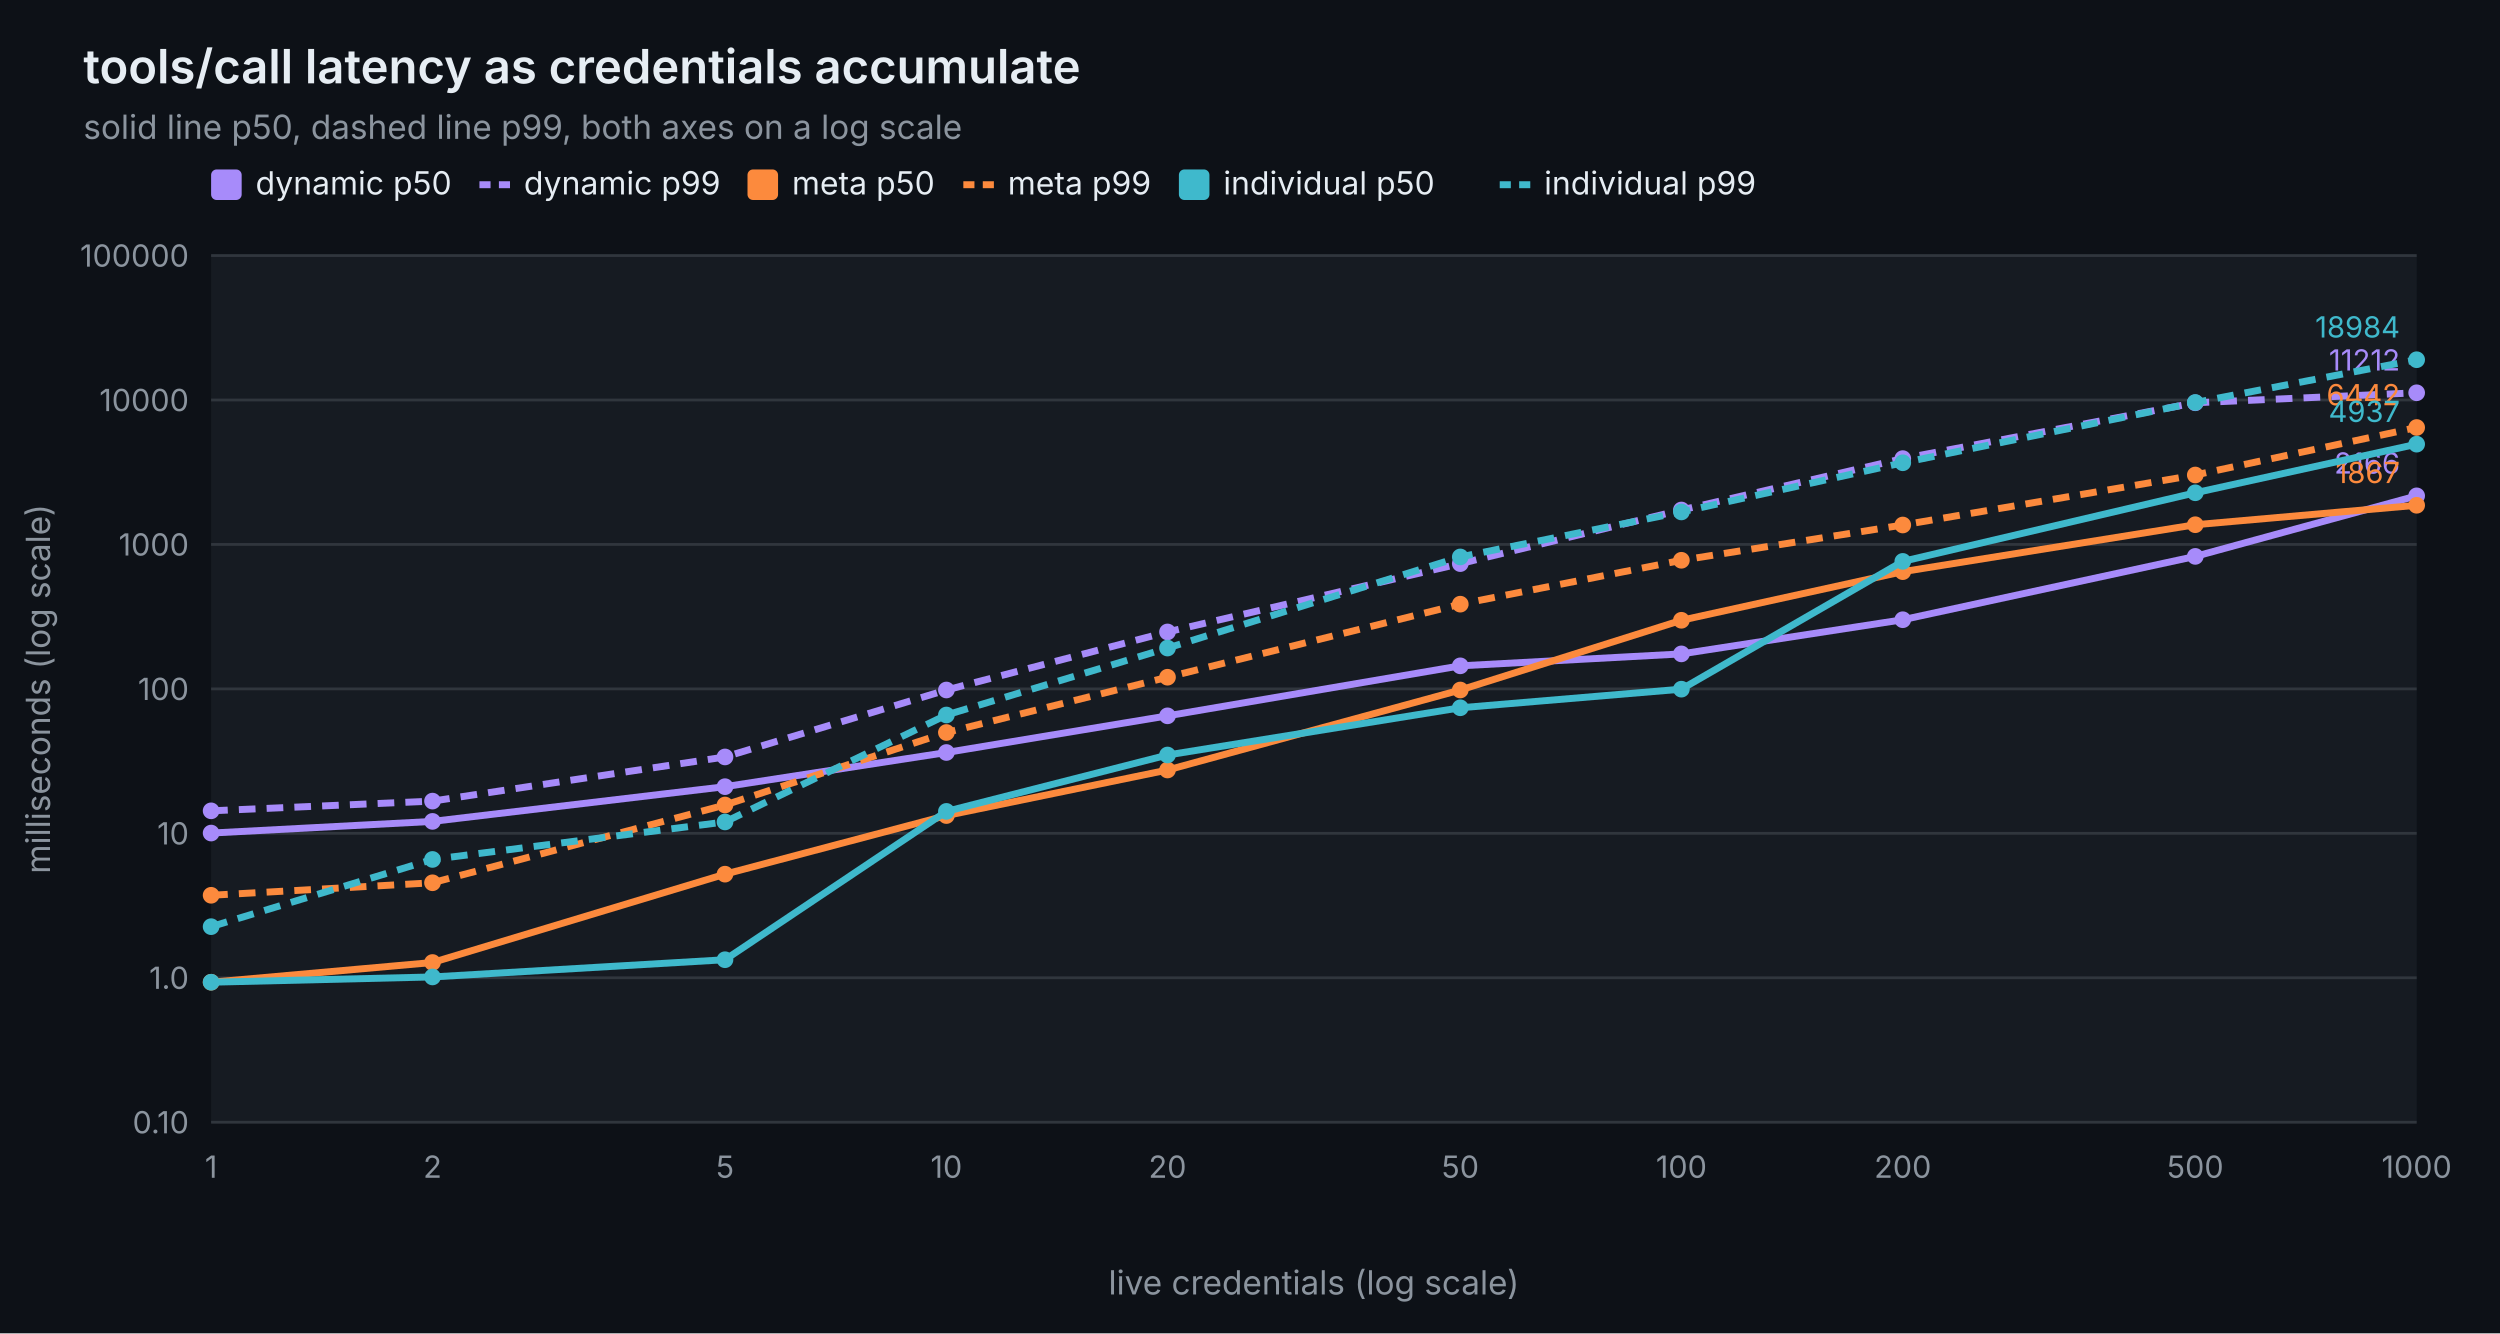
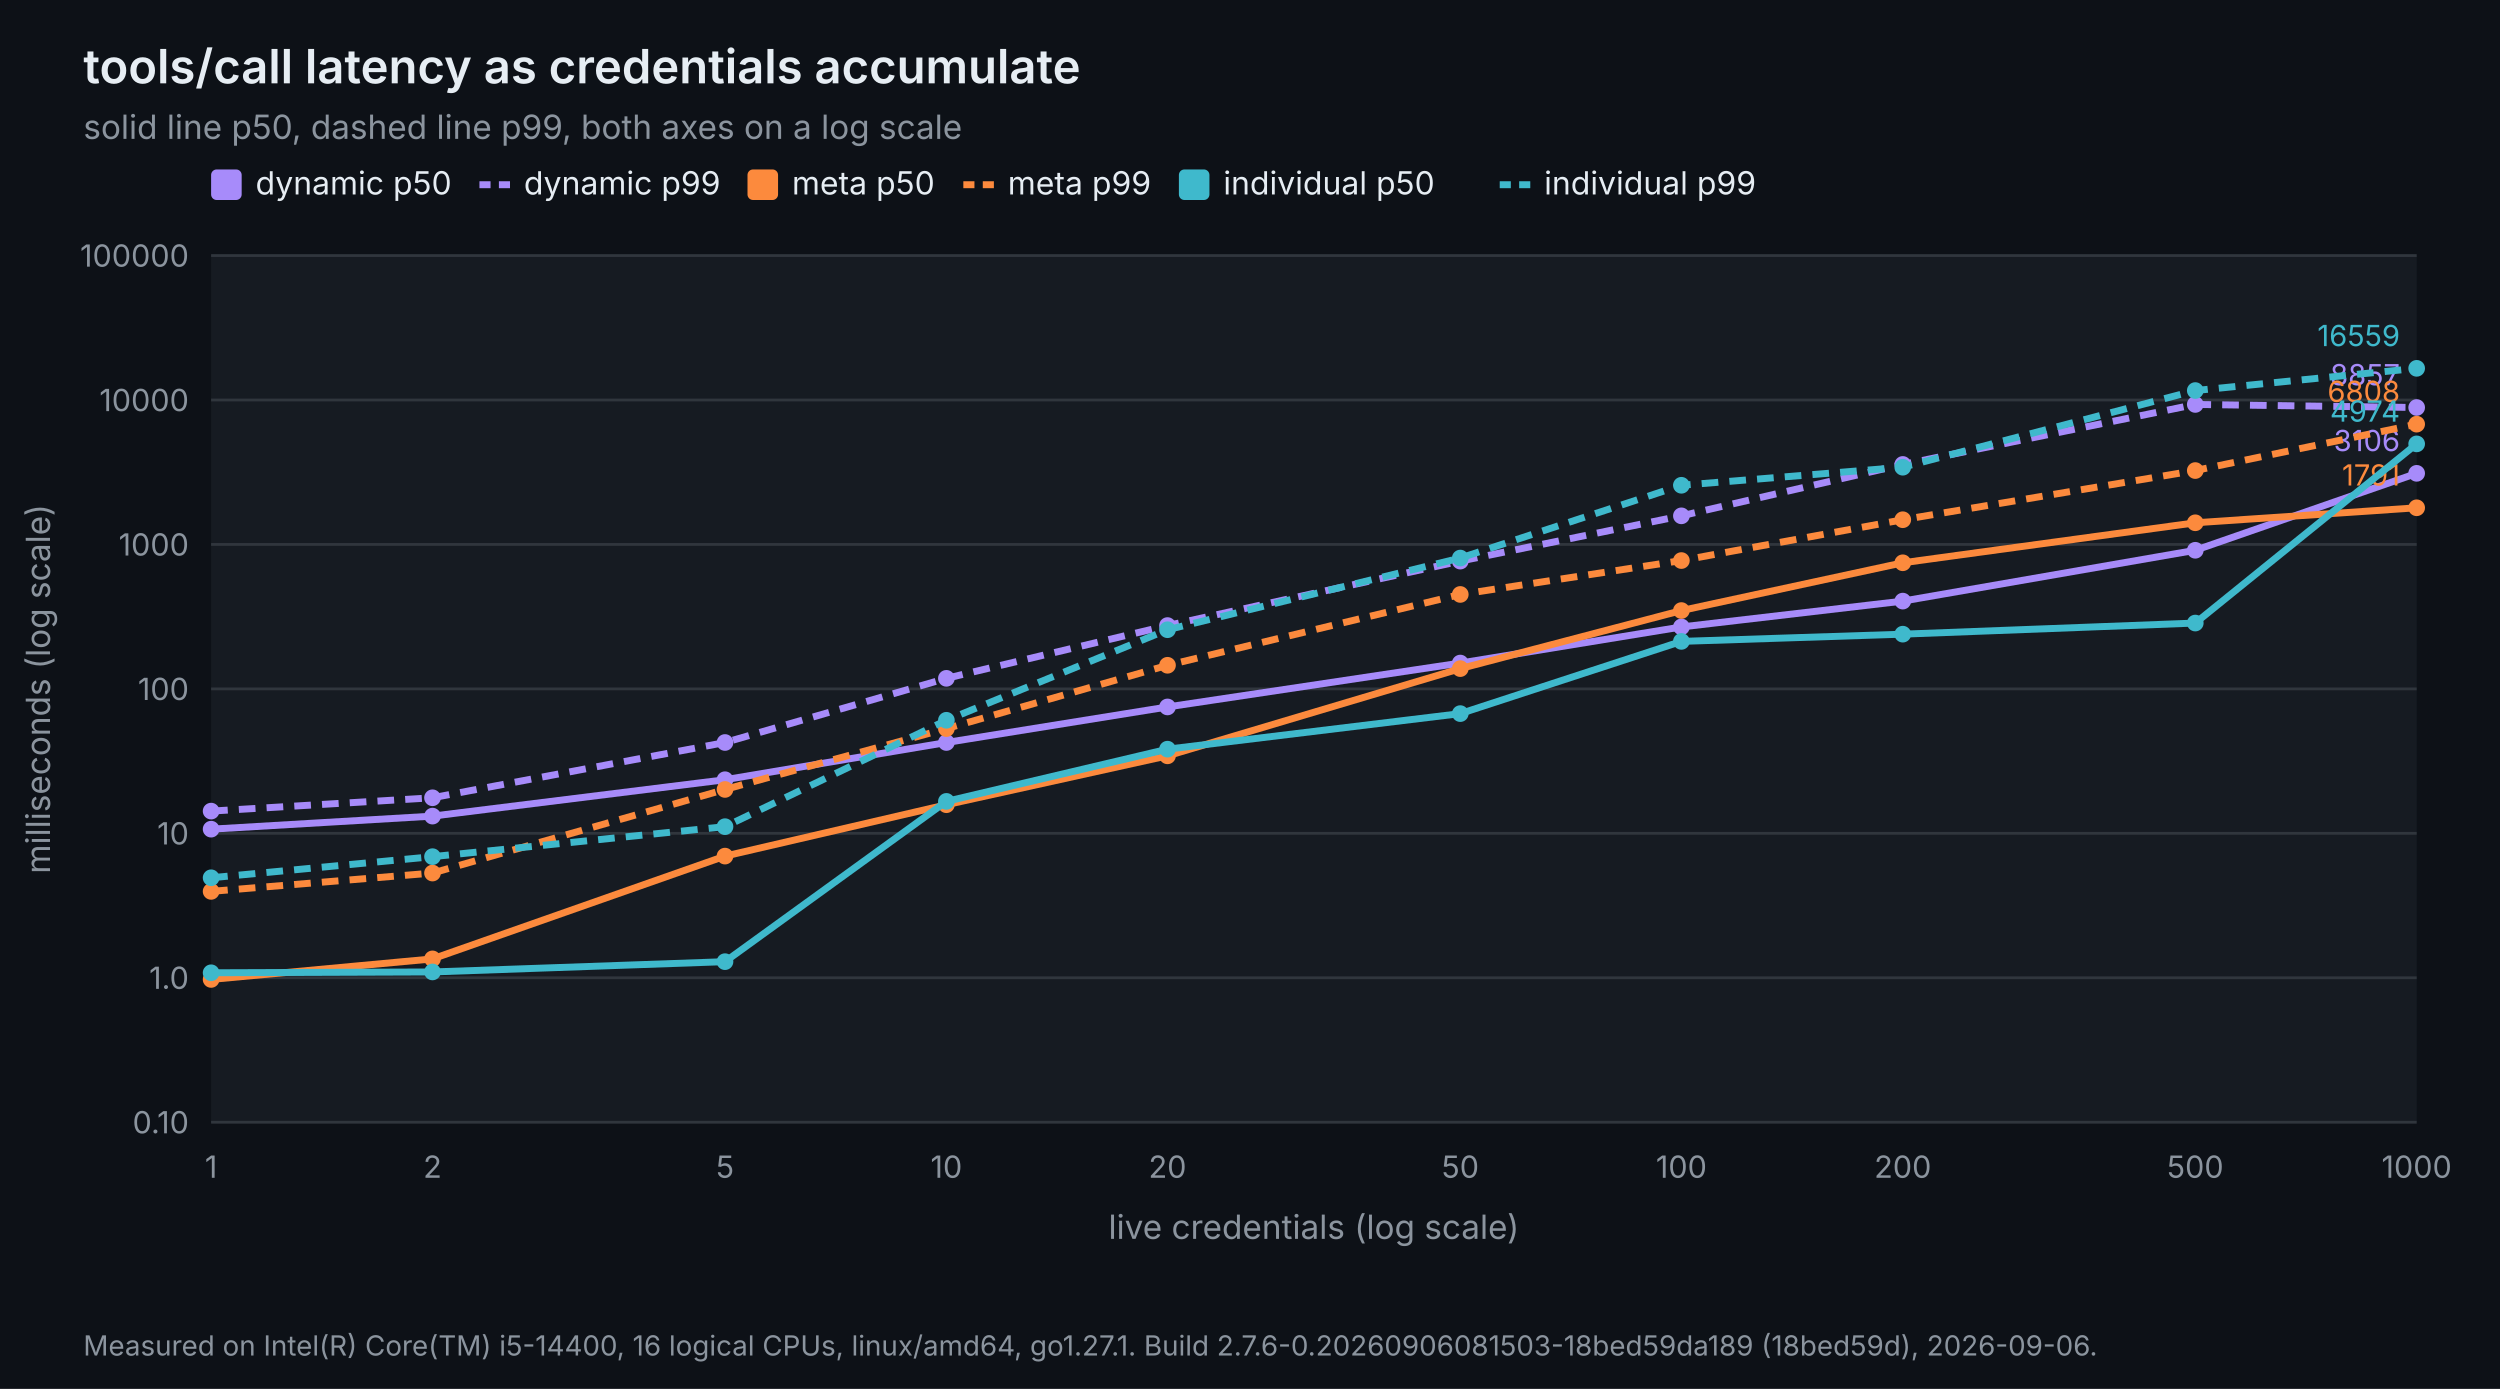
- <svg xmlns="http://www.w3.org/2000/svg" viewBox="0 0 900 480" width="900" height="480" role="img" aria-label="tools/call latency as credentials accumulate. solid line p50, dashed line p99, both axes on a log scale">
-   <rect width="900" height="480" fill="#0d1117" />
+ <svg xmlns="http://www.w3.org/2000/svg" viewBox="0 0 900 500" width="900" height="500" role="img" aria-label="tools/call latency as credentials accumulate. solid line p50, dashed line p99, both axes on a log scale. Measured on Intel(R) Core(TM) i5-14400, 16 logical CPUs, linux/amd64, go1.27.1. Build 2.7.6-0.20260906081503-18bed59da189 (18bed59d), 2026-09-06.">
+   <rect width="900" height="500" fill="#0d1117" />
  <text x="30" y="30" font-family="ui-sans-serif,system-ui,-apple-system,Segoe UI,sans-serif" font-size="17" font-weight="600" fill="#e6edf3">tools/call latency as credentials accumulate</text>
  <text x="30" y="50" font-family="ui-sans-serif,system-ui,-apple-system,Segoe UI,sans-serif" font-size="12" fill="#8b949e">solid line p50, dashed line p99, both axes on a log scale</text>
  <rect x="76" y="92" width="794" height="312" fill="#161b22" />
  <rect x="76.0" y="61.0" width="11" height="11" rx="2" fill="#a78bfa" />
  <text x="92.0" y="70.0" font-family="ui-sans-serif,system-ui,-apple-system,Segoe UI,sans-serif" font-size="11.5" fill="#e6edf3">dynamic p50</text>
  <line x1="172.6" y1="66.5" x2="183.6" y2="66.5" stroke="#a78bfa" stroke-width="2.5" stroke-dasharray="4 3" />
  <text x="188.6" y="70.0" font-family="ui-sans-serif,system-ui,-apple-system,Segoe UI,sans-serif" font-size="11.5" fill="#e6edf3">dynamic p99</text>
  <rect x="269.1" y="61.0" width="11" height="11" rx="2" fill="#fc8a3d" />
  <text x="285.1" y="70.0" font-family="ui-sans-serif,system-ui,-apple-system,Segoe UI,sans-serif" font-size="11.5" fill="#e6edf3">meta p50</text>
  <line x1="346.8" y1="66.5" x2="357.8" y2="66.5" stroke="#fc8a3d" stroke-width="2.5" stroke-dasharray="4 3" />
  <text x="362.8" y="70.0" font-family="ui-sans-serif,system-ui,-apple-system,Segoe UI,sans-serif" font-size="11.5" fill="#e6edf3">meta p99</text>
  <rect x="424.4" y="61.0" width="11" height="11" rx="2" fill="#3fb9cc" />
  <text x="440.4" y="70.0" font-family="ui-sans-serif,system-ui,-apple-system,Segoe UI,sans-serif" font-size="11.5" fill="#e6edf3">individual p50</text>
  <line x1="539.9" y1="66.5" x2="550.9" y2="66.5" stroke="#3fb9cc" stroke-width="2.5" stroke-dasharray="4 3" />
  <text x="555.9" y="70.0" font-family="ui-sans-serif,system-ui,-apple-system,Segoe UI,sans-serif" font-size="11.5" fill="#e6edf3">individual p99</text>
  <line x1="76" y1="404.0" x2="870" y2="404.0" stroke="#30363d" stroke-width="1" />
  <text x="68" y="408.0" font-family="ui-sans-serif,system-ui,-apple-system,Segoe UI,sans-serif" font-size="11" text-anchor="end" fill="#8b949e">0.10</text>
  <line x1="76" y1="352.0" x2="870" y2="352.0" stroke="#30363d" stroke-width="1" />
  <text x="68" y="356.0" font-family="ui-sans-serif,system-ui,-apple-system,Segoe UI,sans-serif" font-size="11" text-anchor="end" fill="#8b949e">1.0</text>
  <line x1="76" y1="300.0" x2="870" y2="300.0" stroke="#30363d" stroke-width="1" />
  <text x="68" y="304.0" font-family="ui-sans-serif,system-ui,-apple-system,Segoe UI,sans-serif" font-size="11" text-anchor="end" fill="#8b949e">10</text>
  <line x1="76" y1="248.0" x2="870" y2="248.0" stroke="#30363d" stroke-width="1" />
  <text x="68" y="252.0" font-family="ui-sans-serif,system-ui,-apple-system,Segoe UI,sans-serif" font-size="11" text-anchor="end" fill="#8b949e">100</text>
  <line x1="76" y1="196.0" x2="870" y2="196.0" stroke="#30363d" stroke-width="1" />
  <text x="68" y="200.0" font-family="ui-sans-serif,system-ui,-apple-system,Segoe UI,sans-serif" font-size="11" text-anchor="end" fill="#8b949e">1000</text>
  <line x1="76" y1="144.0" x2="870" y2="144.0" stroke="#30363d" stroke-width="1" />
  <text x="68" y="148.0" font-family="ui-sans-serif,system-ui,-apple-system,Segoe UI,sans-serif" font-size="11" text-anchor="end" fill="#8b949e">10000</text>
  <line x1="76" y1="92.0" x2="870" y2="92.0" stroke="#30363d" stroke-width="1" />
  <text x="68" y="96.0" font-family="ui-sans-serif,system-ui,-apple-system,Segoe UI,sans-serif" font-size="11" text-anchor="end" fill="#8b949e">100000</text>
  <text x="18" y="248.0" font-family="ui-sans-serif,system-ui,-apple-system,Segoe UI,sans-serif" font-size="12" fill="#8b949e" text-anchor="middle" transform="rotate(-90 18 248.0)">milliseconds (log scale)</text>
-   <text x="473.0" y="466" font-family="ui-sans-serif,system-ui,-apple-system,Segoe UI,sans-serif" font-size="12" text-anchor="middle" fill="#8b949e">live credentials (log scale)</text>
+   <text x="473.0" y="446" font-family="ui-sans-serif,system-ui,-apple-system,Segoe UI,sans-serif" font-size="12" text-anchor="middle" fill="#8b949e">live credentials (log scale)</text>
+   <text x="30" y="488" font-family="ui-sans-serif,system-ui,-apple-system,Segoe UI,sans-serif" font-size="10" fill="#8b949e">Measured on Intel(R) Core(TM) i5-14400, 16 logical CPUs, linux/amd64, go1.27.1. Build 2.7.6-0.20260906081503-18bed59da189 (18bed59d), 2026-09-06.</text>
  <text x="76.0" y="424" font-family="ui-sans-serif,system-ui,-apple-system,Segoe UI,sans-serif" font-size="11" text-anchor="middle" fill="#8b949e">1</text>
  <text x="155.7" y="424" font-family="ui-sans-serif,system-ui,-apple-system,Segoe UI,sans-serif" font-size="11" text-anchor="middle" fill="#8b949e">2</text>
  <text x="261.0" y="424" font-family="ui-sans-serif,system-ui,-apple-system,Segoe UI,sans-serif" font-size="11" text-anchor="middle" fill="#8b949e">5</text>
  <text x="340.7" y="424" font-family="ui-sans-serif,system-ui,-apple-system,Segoe UI,sans-serif" font-size="11" text-anchor="middle" fill="#8b949e">10</text>
  <text x="420.3" y="424" font-family="ui-sans-serif,system-ui,-apple-system,Segoe UI,sans-serif" font-size="11" text-anchor="middle" fill="#8b949e">20</text>
  <text x="525.7" y="424" font-family="ui-sans-serif,system-ui,-apple-system,Segoe UI,sans-serif" font-size="11" text-anchor="middle" fill="#8b949e">50</text>
  <text x="605.3" y="424" font-family="ui-sans-serif,system-ui,-apple-system,Segoe UI,sans-serif" font-size="11" text-anchor="middle" fill="#8b949e">100</text>
  <text x="685.0" y="424" font-family="ui-sans-serif,system-ui,-apple-system,Segoe UI,sans-serif" font-size="11" text-anchor="middle" fill="#8b949e">200</text>
  <text x="790.3" y="424" font-family="ui-sans-serif,system-ui,-apple-system,Segoe UI,sans-serif" font-size="11" text-anchor="middle" fill="#8b949e">500</text>
  <text x="870.0" y="424" font-family="ui-sans-serif,system-ui,-apple-system,Segoe UI,sans-serif" font-size="11" text-anchor="middle" fill="#8b949e">1000</text>
-   <path d="M76.0,299.9L155.7,295.7L261.0,283.2L340.7,270.9L420.3,257.7L525.7,239.7L605.3,235.4L685.0,223.1L790.3,200.3L870.0,178.5" fill="none" stroke="#a78bfa" stroke-width="2.5" stroke-linejoin="round" />
-   <circle cx="76.0" cy="299.9" r="3" fill="#a78bfa" />
-   <circle cx="155.7" cy="295.7" r="3" fill="#a78bfa" />
-   <circle cx="261.0" cy="283.2" r="3" fill="#a78bfa" />
-   <circle cx="340.7" cy="270.9" r="3" fill="#a78bfa" />
-   <circle cx="420.3" cy="257.7" r="3" fill="#a78bfa" />
-   <circle cx="525.7" cy="239.7" r="3" fill="#a78bfa" />
-   <circle cx="605.3" cy="235.4" r="3" fill="#a78bfa" />
-   <circle cx="685.0" cy="223.1" r="3" fill="#a78bfa" />
-   <circle cx="790.3" cy="200.3" r="3" fill="#a78bfa" />
-   <circle cx="870.0" cy="178.5" r="3" fill="#a78bfa" />
-   <text x="864.0" y="170.5" font-family="ui-sans-serif,system-ui,-apple-system,Segoe UI,sans-serif" font-size="10.5" text-anchor="end" fill="#a78bfa">2166</text>
-   <path d="M76.0,291.9L155.7,288.4L261.0,272.5L340.7,248.4L420.3,227.5L525.7,202.9L605.3,183.6L685.0,165.1L790.3,145.0L870.0,141.4" fill="none" stroke="#a78bfa" stroke-width="2.5" stroke-linejoin="round" stroke-dasharray="6 4" />
-   <circle cx="76.0" cy="291.9" r="3" fill="#a78bfa" />
-   <circle cx="155.7" cy="288.4" r="3" fill="#a78bfa" />
-   <circle cx="261.0" cy="272.5" r="3" fill="#a78bfa" />
-   <circle cx="340.7" cy="248.4" r="3" fill="#a78bfa" />
-   <circle cx="420.3" cy="227.5" r="3" fill="#a78bfa" />
-   <circle cx="525.7" cy="202.9" r="3" fill="#a78bfa" />
-   <circle cx="605.3" cy="183.6" r="3" fill="#a78bfa" />
-   <circle cx="685.0" cy="165.1" r="3" fill="#a78bfa" />
-   <circle cx="790.3" cy="145.0" r="3" fill="#a78bfa" />
-   <circle cx="870.0" cy="141.4" r="3" fill="#a78bfa" />
-   <text x="864.0" y="133.4" font-family="ui-sans-serif,system-ui,-apple-system,Segoe UI,sans-serif" font-size="10.5" text-anchor="end" fill="#a78bfa">11212</text>
-   <path d="M76.0,353.6L155.7,346.5L261.0,314.7L340.7,293.6L420.3,277.2L525.7,248.4L605.3,223.3L685.0,205.8L790.3,188.9L870.0,181.9" fill="none" stroke="#fc8a3d" stroke-width="2.5" stroke-linejoin="round" />
-   <circle cx="76.0" cy="353.6" r="3" fill="#fc8a3d" />
-   <circle cx="155.7" cy="346.5" r="3" fill="#fc8a3d" />
-   <circle cx="261.0" cy="314.7" r="3" fill="#fc8a3d" />
-   <circle cx="340.7" cy="293.6" r="3" fill="#fc8a3d" />
-   <circle cx="420.3" cy="277.2" r="3" fill="#fc8a3d" />
-   <circle cx="525.7" cy="248.4" r="3" fill="#fc8a3d" />
-   <circle cx="605.3" cy="223.3" r="3" fill="#fc8a3d" />
-   <circle cx="685.0" cy="205.8" r="3" fill="#fc8a3d" />
-   <circle cx="790.3" cy="188.9" r="3" fill="#fc8a3d" />
-   <circle cx="870.0" cy="181.9" r="3" fill="#fc8a3d" />
-   <text x="864.0" y="173.9" font-family="ui-sans-serif,system-ui,-apple-system,Segoe UI,sans-serif" font-size="10.5" text-anchor="end" fill="#fc8a3d">1867</text>
-   <path d="M76.0,322.3L155.7,317.8L261.0,289.8L340.7,263.7L420.3,243.8L525.7,217.5L605.3,201.7L685.0,189.0L790.3,171.0L870.0,153.9" fill="none" stroke="#fc8a3d" stroke-width="2.5" stroke-linejoin="round" stroke-dasharray="6 4" />
-   <circle cx="76.0" cy="322.3" r="3" fill="#fc8a3d" />
-   <circle cx="155.7" cy="317.8" r="3" fill="#fc8a3d" />
-   <circle cx="261.0" cy="289.8" r="3" fill="#fc8a3d" />
-   <circle cx="340.7" cy="263.7" r="3" fill="#fc8a3d" />
-   <circle cx="420.3" cy="243.8" r="3" fill="#fc8a3d" />
-   <circle cx="525.7" cy="217.5" r="3" fill="#fc8a3d" />
-   <circle cx="605.3" cy="201.7" r="3" fill="#fc8a3d" />
-   <circle cx="685.0" cy="189.0" r="3" fill="#fc8a3d" />
-   <circle cx="790.3" cy="171.0" r="3" fill="#fc8a3d" />
-   <circle cx="870.0" cy="153.9" r="3" fill="#fc8a3d" />
-   <text x="864.0" y="145.9" font-family="ui-sans-serif,system-ui,-apple-system,Segoe UI,sans-serif" font-size="10.5" text-anchor="end" fill="#fc8a3d">6442</text>
-   <path d="M76.0,353.6L155.7,351.7L261.0,345.5L340.7,292.1L420.3,271.8L525.7,254.8L605.3,248.1L685.0,202.1L790.3,177.4L870.0,159.9" fill="none" stroke="#3fb9cc" stroke-width="2.5" stroke-linejoin="round" />
-   <circle cx="76.0" cy="353.6" r="3" fill="#3fb9cc" />
-   <circle cx="155.7" cy="351.7" r="3" fill="#3fb9cc" />
-   <circle cx="261.0" cy="345.5" r="3" fill="#3fb9cc" />
-   <circle cx="340.7" cy="292.1" r="3" fill="#3fb9cc" />
-   <circle cx="420.3" cy="271.8" r="3" fill="#3fb9cc" />
-   <circle cx="525.7" cy="254.8" r="3" fill="#3fb9cc" />
-   <circle cx="605.3" cy="248.1" r="3" fill="#3fb9cc" />
-   <circle cx="685.0" cy="202.1" r="3" fill="#3fb9cc" />
-   <circle cx="790.3" cy="177.4" r="3" fill="#3fb9cc" />
-   <circle cx="870.0" cy="159.9" r="3" fill="#3fb9cc" />
-   <text x="864.0" y="151.9" font-family="ui-sans-serif,system-ui,-apple-system,Segoe UI,sans-serif" font-size="10.5" text-anchor="end" fill="#3fb9cc">4937</text>
-   <path d="M76.0,333.6L155.7,309.4L261.0,295.9L340.7,257.4L420.3,233.3L525.7,200.5L605.3,184.3L685.0,166.6L790.3,144.9L870.0,129.5" fill="none" stroke="#3fb9cc" stroke-width="2.5" stroke-linejoin="round" stroke-dasharray="6 4" />
-   <circle cx="76.0" cy="333.6" r="3" fill="#3fb9cc" />
-   <circle cx="155.7" cy="309.4" r="3" fill="#3fb9cc" />
-   <circle cx="261.0" cy="295.9" r="3" fill="#3fb9cc" />
-   <circle cx="340.7" cy="257.4" r="3" fill="#3fb9cc" />
-   <circle cx="420.3" cy="233.3" r="3" fill="#3fb9cc" />
-   <circle cx="525.7" cy="200.5" r="3" fill="#3fb9cc" />
-   <circle cx="605.3" cy="184.3" r="3" fill="#3fb9cc" />
-   <circle cx="685.0" cy="166.6" r="3" fill="#3fb9cc" />
-   <circle cx="790.3" cy="144.9" r="3" fill="#3fb9cc" />
-   <circle cx="870.0" cy="129.5" r="3" fill="#3fb9cc" />
-   <text x="864.0" y="121.5" font-family="ui-sans-serif,system-ui,-apple-system,Segoe UI,sans-serif" font-size="10.5" text-anchor="end" fill="#3fb9cc">18984</text>
+   <path d="M76.0,298.5L155.7,293.8L261.0,280.7L340.7,267.3L420.3,254.5L525.7,238.7L605.3,225.7L685.0,216.4L790.3,198.1L870.0,170.4" fill="none" stroke="#a78bfa" stroke-width="2.5" stroke-linejoin="round" />
+   <circle cx="76.0" cy="298.5" r="3" fill="#a78bfa" />
+   <circle cx="155.7" cy="293.8" r="3" fill="#a78bfa" />
+   <circle cx="261.0" cy="280.7" r="3" fill="#a78bfa" />
+   <circle cx="340.7" cy="267.3" r="3" fill="#a78bfa" />
+   <circle cx="420.3" cy="254.5" r="3" fill="#a78bfa" />
+   <circle cx="525.7" cy="238.7" r="3" fill="#a78bfa" />
+   <circle cx="605.3" cy="225.7" r="3" fill="#a78bfa" />
+   <circle cx="685.0" cy="216.4" r="3" fill="#a78bfa" />
+   <circle cx="790.3" cy="198.1" r="3" fill="#a78bfa" />
+   <circle cx="870.0" cy="170.4" r="3" fill="#a78bfa" />
+   <text x="864.0" y="162.4" font-family="ui-sans-serif,system-ui,-apple-system,Segoe UI,sans-serif" font-size="10.5" text-anchor="end" fill="#a78bfa">3106</text>
+   <path d="M76.0,292.0L155.7,287.2L261.0,267.3L340.7,244.2L420.3,225.2L525.7,202.0L605.3,185.7L685.0,167.2L790.3,145.6L870.0,146.7" fill="none" stroke="#a78bfa" stroke-width="2.5" stroke-linejoin="round" stroke-dasharray="6 4" />
+   <circle cx="76.0" cy="292.0" r="3" fill="#a78bfa" />
+   <circle cx="155.7" cy="287.2" r="3" fill="#a78bfa" />
+   <circle cx="261.0" cy="267.3" r="3" fill="#a78bfa" />
+   <circle cx="340.7" cy="244.2" r="3" fill="#a78bfa" />
+   <circle cx="420.3" cy="225.2" r="3" fill="#a78bfa" />
+   <circle cx="525.7" cy="202.0" r="3" fill="#a78bfa" />
+   <circle cx="605.3" cy="185.7" r="3" fill="#a78bfa" />
+   <circle cx="685.0" cy="167.2" r="3" fill="#a78bfa" />
+   <circle cx="790.3" cy="145.6" r="3" fill="#a78bfa" />
+   <circle cx="870.0" cy="146.7" r="3" fill="#a78bfa" />
+   <text x="864.0" y="138.7" font-family="ui-sans-serif,system-ui,-apple-system,Segoe UI,sans-serif" font-size="10.5" text-anchor="end" fill="#a78bfa">8857</text>
+   <path d="M76.0,352.6L155.7,345.2L261.0,308.2L340.7,289.7L420.3,272.1L525.7,240.7L605.3,219.8L685.0,202.6L790.3,188.2L870.0,182.8" fill="none" stroke="#fc8a3d" stroke-width="2.5" stroke-linejoin="round" />
+   <circle cx="76.0" cy="352.6" r="3" fill="#fc8a3d" />
+   <circle cx="155.7" cy="345.2" r="3" fill="#fc8a3d" />
+   <circle cx="261.0" cy="308.2" r="3" fill="#fc8a3d" />
+   <circle cx="340.7" cy="289.7" r="3" fill="#fc8a3d" />
+   <circle cx="420.3" cy="272.1" r="3" fill="#fc8a3d" />
+   <circle cx="525.7" cy="240.7" r="3" fill="#fc8a3d" />
+   <circle cx="605.3" cy="219.8" r="3" fill="#fc8a3d" />
+   <circle cx="685.0" cy="202.6" r="3" fill="#fc8a3d" />
+   <circle cx="790.3" cy="188.2" r="3" fill="#fc8a3d" />
+   <circle cx="870.0" cy="182.8" r="3" fill="#fc8a3d" />
+   <text x="864.0" y="174.8" font-family="ui-sans-serif,system-ui,-apple-system,Segoe UI,sans-serif" font-size="10.5" text-anchor="end" fill="#fc8a3d">1791</text>
+   <path d="M76.0,320.9L155.7,314.3L261.0,284.2L340.7,262.3L420.3,239.5L525.7,214.0L605.3,201.8L685.0,187.1L790.3,169.4L870.0,152.7" fill="none" stroke="#fc8a3d" stroke-width="2.5" stroke-linejoin="round" stroke-dasharray="6 4" />
+   <circle cx="76.0" cy="320.9" r="3" fill="#fc8a3d" />
+   <circle cx="155.7" cy="314.3" r="3" fill="#fc8a3d" />
+   <circle cx="261.0" cy="284.2" r="3" fill="#fc8a3d" />
+   <circle cx="340.7" cy="262.3" r="3" fill="#fc8a3d" />
+   <circle cx="420.3" cy="239.5" r="3" fill="#fc8a3d" />
+   <circle cx="525.7" cy="214.0" r="3" fill="#fc8a3d" />
+   <circle cx="605.3" cy="201.8" r="3" fill="#fc8a3d" />
+   <circle cx="685.0" cy="187.1" r="3" fill="#fc8a3d" />
+   <circle cx="790.3" cy="169.4" r="3" fill="#fc8a3d" />
+   <circle cx="870.0" cy="152.7" r="3" fill="#fc8a3d" />
+   <text x="864.0" y="144.7" font-family="ui-sans-serif,system-ui,-apple-system,Segoe UI,sans-serif" font-size="10.5" text-anchor="end" fill="#fc8a3d">6808</text>
+   <path d="M76.0,350.2L155.7,349.9L261.0,346.2L340.7,288.5L420.3,269.7L525.7,256.9L605.3,230.9L685.0,228.3L790.3,224.3L870.0,159.8" fill="none" stroke="#3fb9cc" stroke-width="2.5" stroke-linejoin="round" />
+   <circle cx="76.0" cy="350.2" r="3" fill="#3fb9cc" />
+   <circle cx="155.7" cy="349.9" r="3" fill="#3fb9cc" />
+   <circle cx="261.0" cy="346.2" r="3" fill="#3fb9cc" />
+   <circle cx="340.7" cy="288.5" r="3" fill="#3fb9cc" />
+   <circle cx="420.3" cy="269.7" r="3" fill="#3fb9cc" />
+   <circle cx="525.7" cy="256.9" r="3" fill="#3fb9cc" />
+   <circle cx="605.3" cy="230.9" r="3" fill="#3fb9cc" />
+   <circle cx="685.0" cy="228.3" r="3" fill="#3fb9cc" />
+   <circle cx="790.3" cy="224.3" r="3" fill="#3fb9cc" />
+   <circle cx="870.0" cy="159.8" r="3" fill="#3fb9cc" />
+   <text x="864.0" y="151.8" font-family="ui-sans-serif,system-ui,-apple-system,Segoe UI,sans-serif" font-size="10.5" text-anchor="end" fill="#3fb9cc">4974</text>
+   <path d="M76.0,316.0L155.7,308.4L261.0,297.6L340.7,259.3L420.3,226.7L525.7,200.9L605.3,174.7L685.0,168.2L790.3,140.6L870.0,132.6" fill="none" stroke="#3fb9cc" stroke-width="2.5" stroke-linejoin="round" stroke-dasharray="6 4" />
+   <circle cx="76.0" cy="316.0" r="3" fill="#3fb9cc" />
+   <circle cx="155.7" cy="308.4" r="3" fill="#3fb9cc" />
+   <circle cx="261.0" cy="297.6" r="3" fill="#3fb9cc" />
+   <circle cx="340.7" cy="259.3" r="3" fill="#3fb9cc" />
+   <circle cx="420.3" cy="226.7" r="3" fill="#3fb9cc" />
+   <circle cx="525.7" cy="200.9" r="3" fill="#3fb9cc" />
+   <circle cx="605.3" cy="174.7" r="3" fill="#3fb9cc" />
+   <circle cx="685.0" cy="168.2" r="3" fill="#3fb9cc" />
+   <circle cx="790.3" cy="140.6" r="3" fill="#3fb9cc" />
+   <circle cx="870.0" cy="132.6" r="3" fill="#3fb9cc" />
+   <text x="864.0" y="124.6" font-family="ui-sans-serif,system-ui,-apple-system,Segoe UI,sans-serif" font-size="10.5" text-anchor="end" fill="#3fb9cc">16559</text>
</svg>
